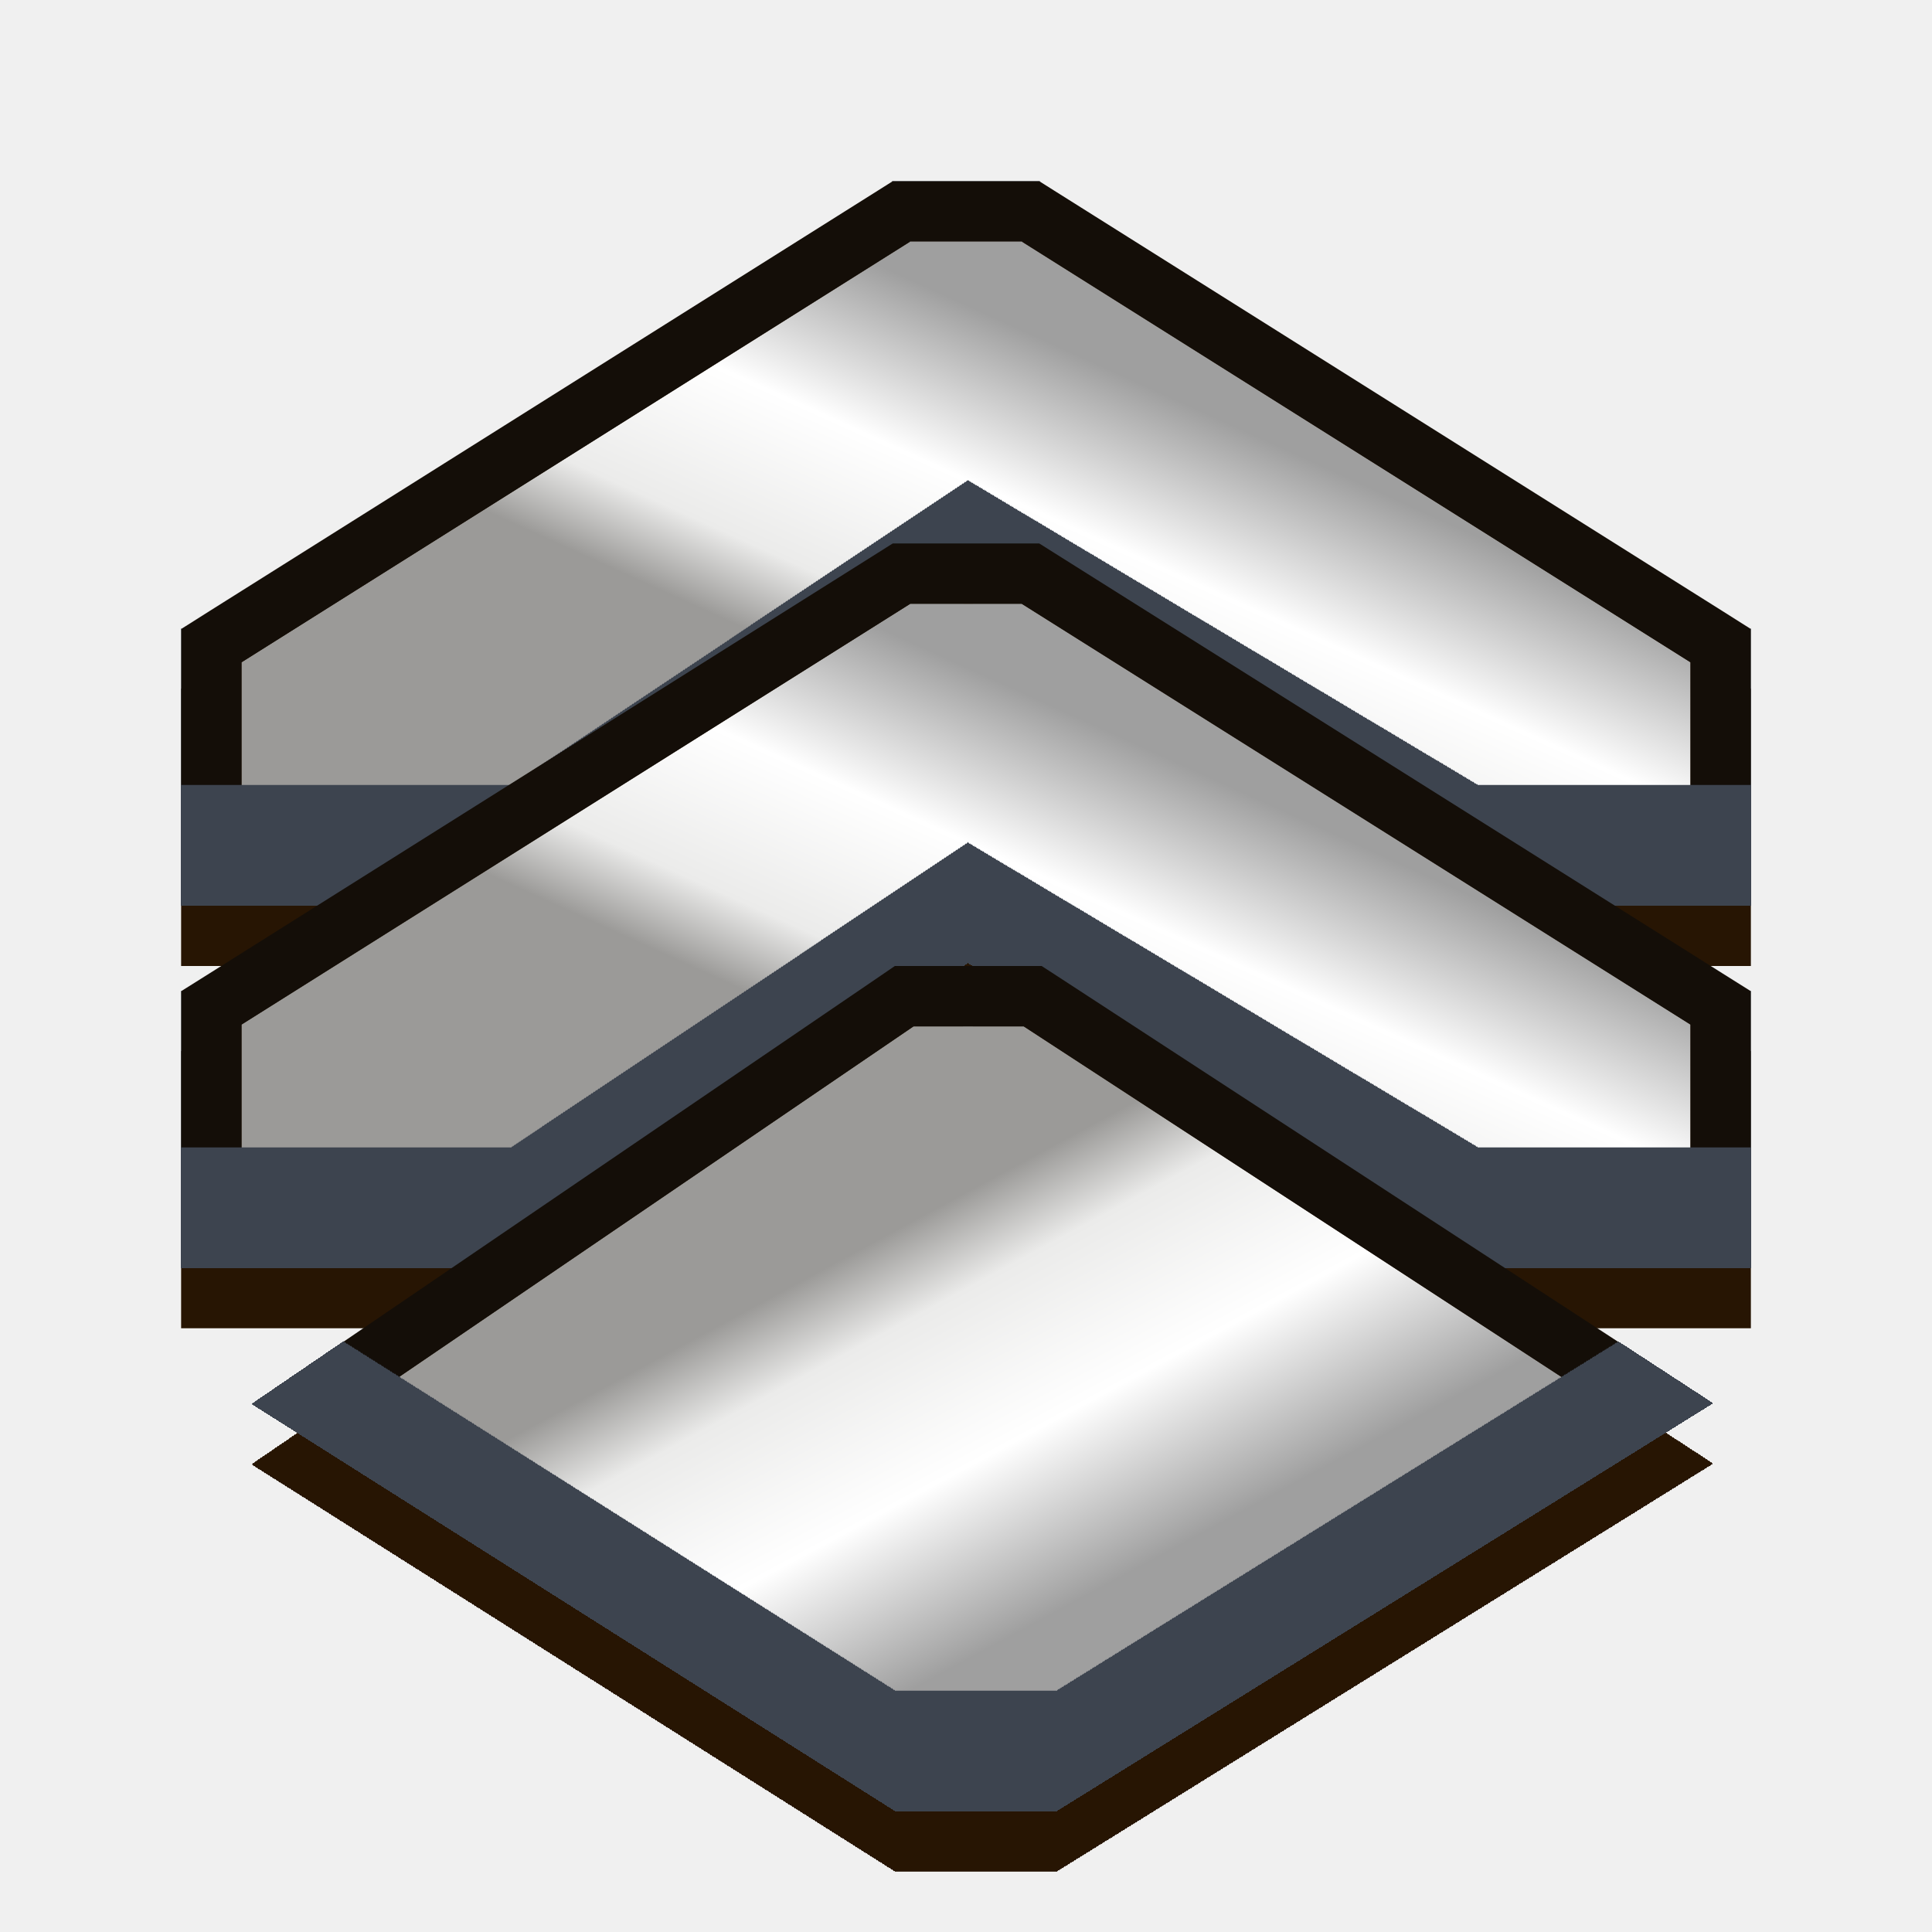
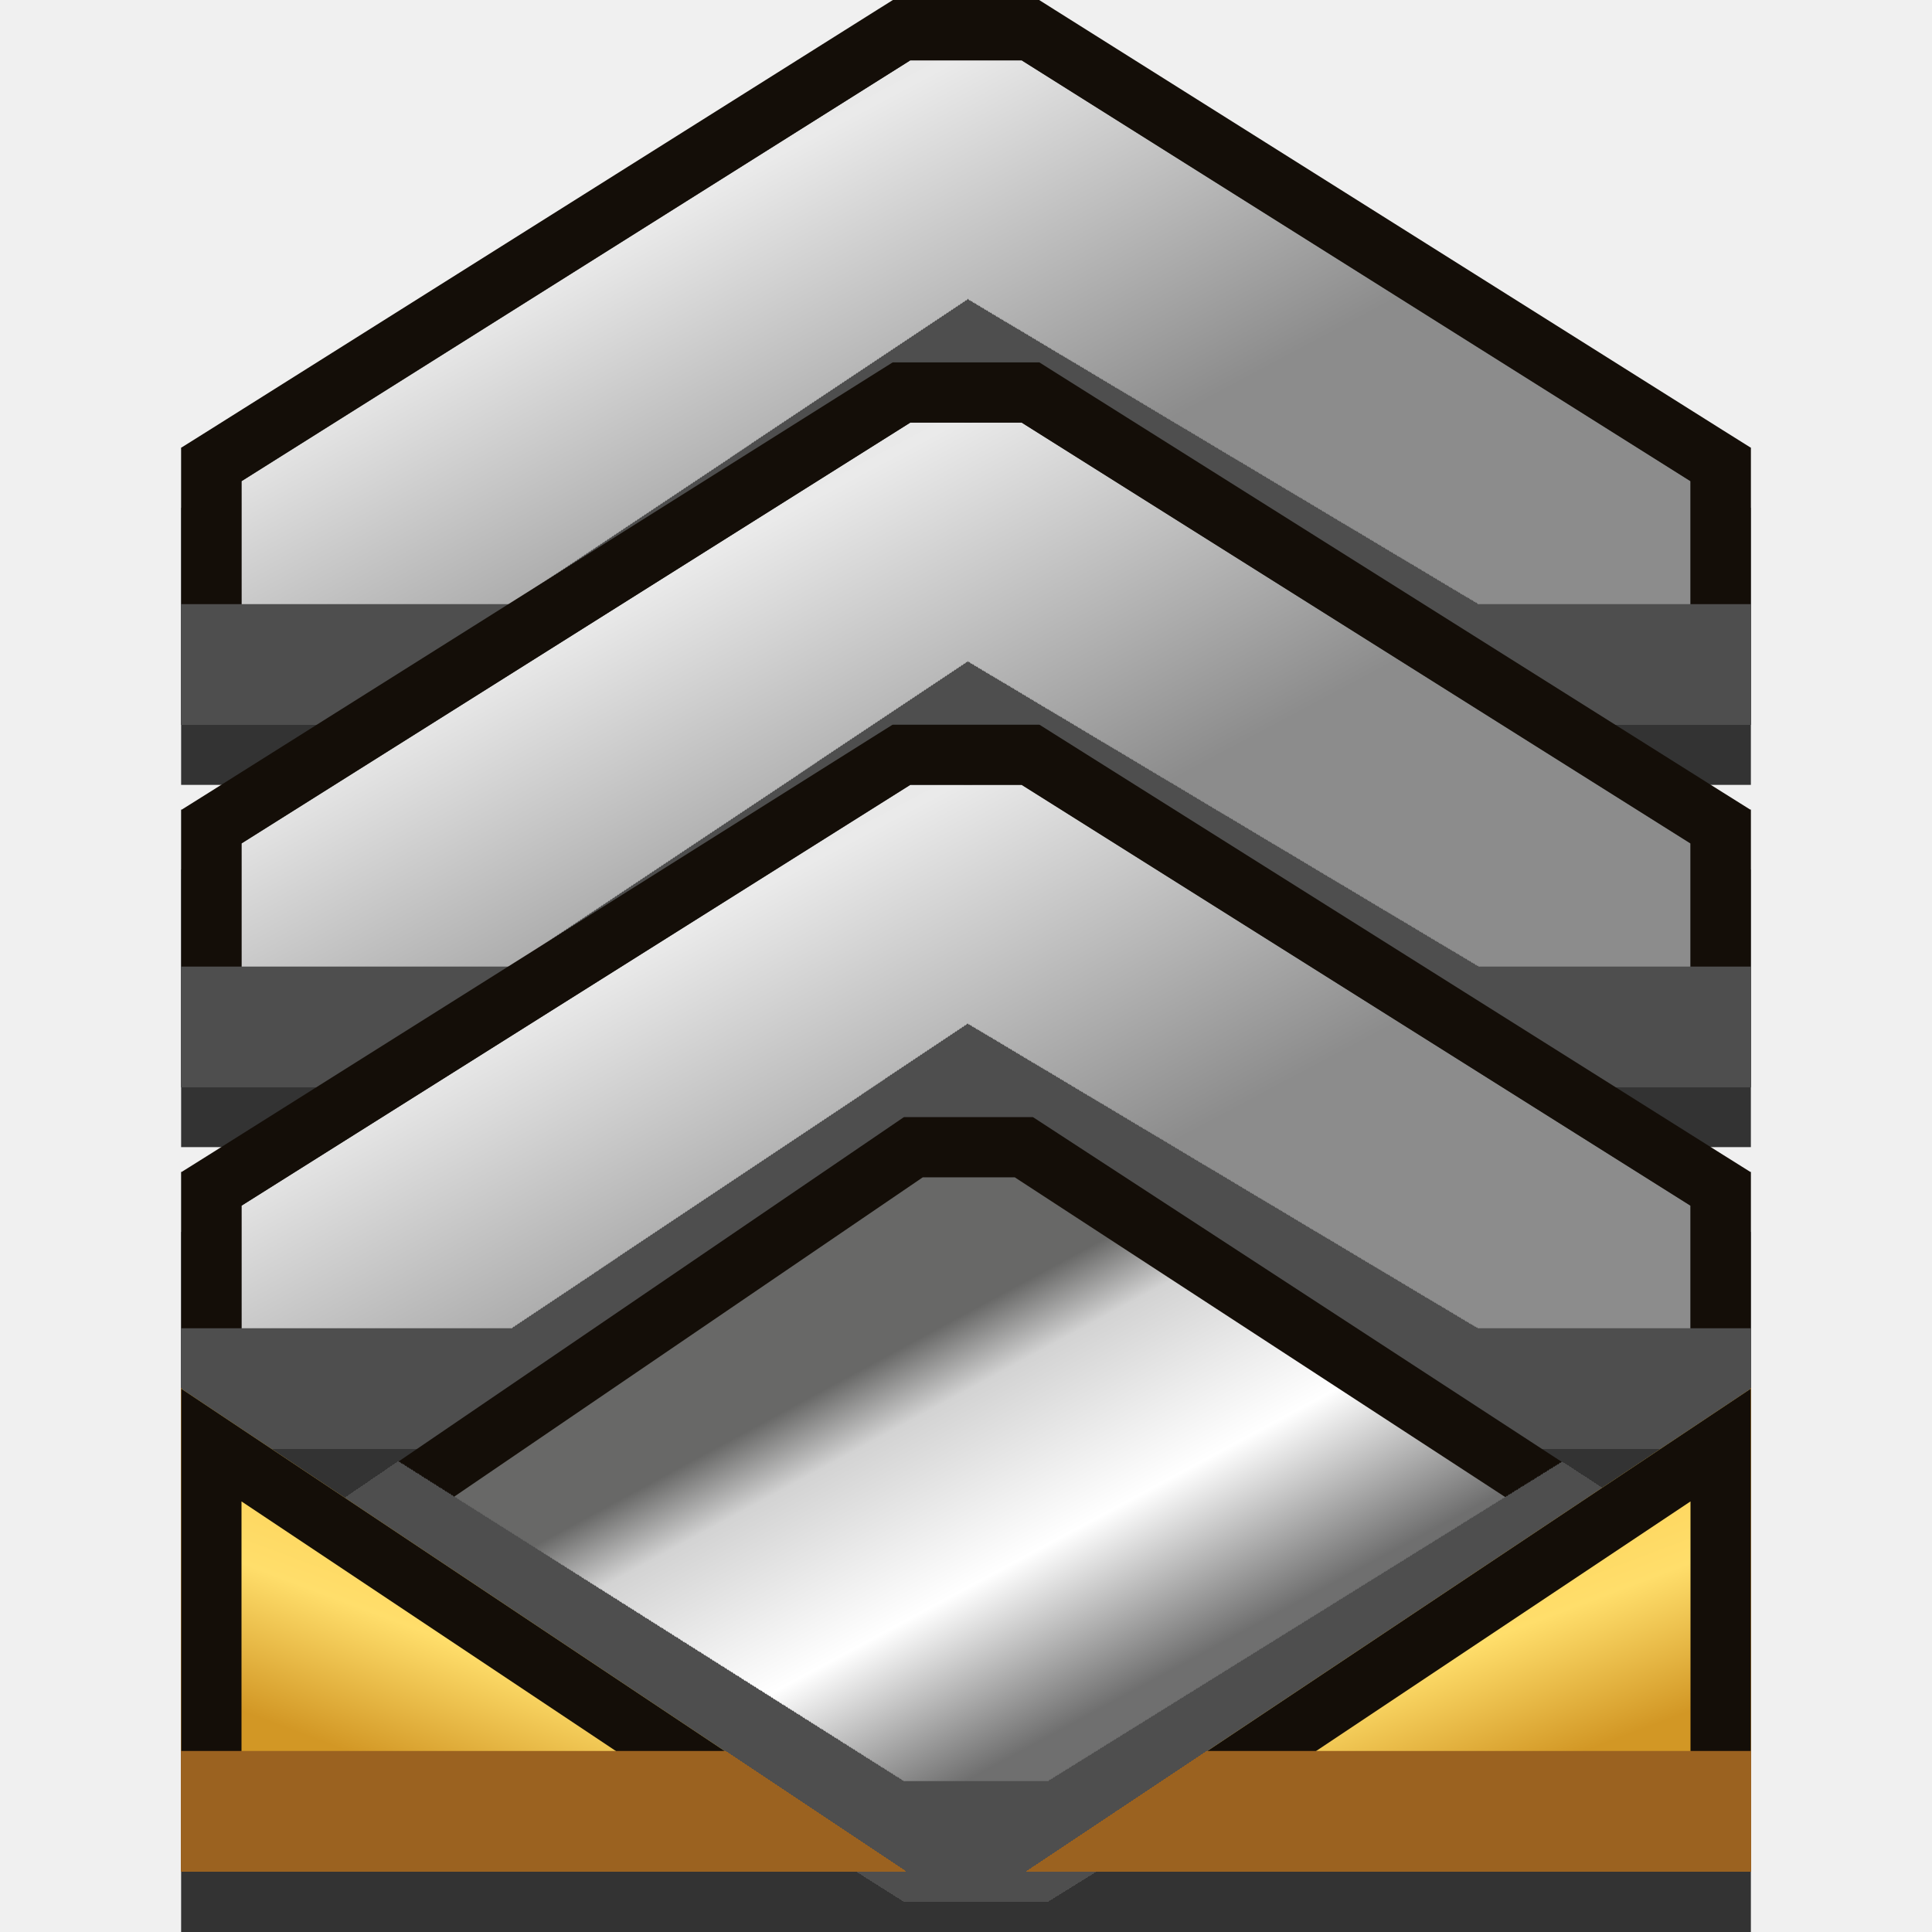
<svg xmlns="http://www.w3.org/2000/svg" width="32" height="32" viewBox="0 0 32 32" fill="none">
-   <g filter="url(#filter0_di)">
-     <path d="M16 8.762L24.769 14L28 14L28 10.97L16.923 4L15.077 4L4 10.97L4 14L8.154 14L16 8.762Z" fill="url(#paint0_linear)" />
-     <path d="M24.513 14.429L24.631 14.5L24.769 14.5L28 14.5L28.5 14.5L28.5 14L28.5 10.97L28.5 10.694L28.266 10.546L17.189 3.577L17.067 3.5L16.923 3.5L15.077 3.5L14.933 3.5L14.811 3.577L3.734 10.546L3.5 10.694L3.5 10.97L3.5 14L3.5 14.5L4 14.5L8.154 14.5L8.305 14.5L8.431 14.416L16.015 9.353L24.513 14.429Z" stroke="#140E08" />
-   </g>
-   <g filter="url(#filter1_di)">
-     <path d="M16 14.762L24.769 20L28 20L28 16.97L16.923 10L15.077 10L4 16.97L4 20L8.154 20L16 14.762Z" fill="url(#paint1_linear)" />
-     <path d="M24.513 20.429L24.631 20.5L24.769 20.5L28 20.5L28.5 20.5L28.5 20L28.5 16.97L28.5 16.694L28.266 16.547L17.189 9.577L17.067 9.5L16.923 9.5L15.077 9.5L14.933 9.5L14.811 9.577L3.734 16.547L3.5 16.694L3.5 16.97L3.5 20L3.5 20.5L4 20.5L8.154 20.5L8.305 20.5L8.431 20.416L16.015 15.353L24.513 20.429Z" stroke="#140E08" />
-   </g>
-   <g filter="url(#filter2_di)">
-     <path d="M16.956 17H15.13L6 23.222L15.13 29H17.2L26.5 23.222L16.956 17Z" fill="url(#paint2_linear)" />
-     <path d="M15.13 16.5H14.976L14.849 16.587L5.718 22.809L5.089 23.238L5.733 23.645L14.863 29.422L14.986 29.5H15.13H17.2H17.343L17.464 29.425L26.764 23.647L27.431 23.232L26.773 22.803L17.23 16.581L17.105 16.5H16.956H15.13Z" stroke="#140E08" />
+   <g clip-path="url(#clip0_352_1010)">
+     <g filter="url(#filter0_di_352_1010)">
+       <path d="M16 5.762L24.769 11L28 11L28 7.97L16.923 1L15.077 1L4 7.97L4 11L8.154 11L16 5.762Z" fill="url(#paint0_linear_352_1010)" />
+       <path d="M17.067 0.5L17.189 0.577L28.267 7.547L28.5 7.693L28.5 11.5L24.631 11.5L24.513 11.43L16.014 6.354L8.432 11.416L8.306 11.5L3.5 11.5L3.5 7.693L3.733 7.547L14.81 0.577L14.933 0.5L17.067 0.5Z" stroke="#140E08" />
+     </g>
+     <g filter="url(#filter1_di_352_1010)">
+       <path d="M16 11.762L24.769 17L28 17L28 13.97L16.923 7L15.077 7L4 13.97L4 17L8.154 17L16 11.762Z" fill="url(#paint1_linear_352_1010)" />
+       <path d="M17.067 6.5L17.189 6.577L28.267 13.547L28.5 13.693L28.5 17.5L24.631 17.5L24.513 17.43L16.014 12.354L8.432 17.416L8.306 17.5L3.5 17.5L3.5 13.693L3.733 13.547L14.81 6.577L14.933 6.5L17.067 6.5Z" stroke="#140E08" />
+     </g>
+     <g filter="url(#filter2_di_352_1010)">
+       <path d="M16 17.762L24.769 23L28 23L28 19.97L16.923 13L15.077 13L4 19.97L4 23L8.154 23L16 17.762Z" fill="url(#paint2_linear_352_1010)" />
+       <path d="M17.067 12.5L17.189 12.577L28.267 19.547L28.5 19.693L28.5 23.5L24.631 23.5L24.513 23.43L16.014 18.354L8.432 23.416L8.306 23.5L3.5 23.5L3.5 19.693L3.733 19.547L14.81 12.577L14.933 12.5L17.067 12.5Z" stroke="#140E08" />
+     </g>
+     <g filter="url(#filter3_di_352_1010)">
+       <path d="M16.956 19H15.13L6 25.222L15.13 31H17.2L26.5 25.222L16.956 19Z" fill="url(#paint3_linear_352_1010)" />
+       <path d="M16.956 19H15.13L6 25.222L15.13 31H17.2L26.5 25.222L16.956 19Z" stroke="#140E08" />
+     </g>
+     <g filter="url(#filter4_di_352_1010)">
+       <path d="M3 23L15 31H3V23Z" fill="url(#paint4_linear_352_1010)" />
+       <path d="M13.349 30.5H3.5V23.934L13.349 30.5Z" stroke="#140E08" />
+     </g>
+     <g filter="url(#filter5_di_352_1010)">
+       <path d="M29 23L17 31H29V23Z" fill="url(#paint5_linear_352_1010)" />
+       <path d="M18.651 30.5H28.5V23.934L18.651 30.5Z" stroke="#140E08" />
+     </g>
  </g>
  <defs>
-     <filter id="filter0_di" x="3" y="3" width="26" height="13" filterUnits="userSpaceOnUse" color-interpolation-filters="sRGB">
+     <filter id="filter0_di_352_1010" x="3" y="0" width="26" height="13" filterUnits="userSpaceOnUse" color-interpolation-filters="sRGB">
      <feFlood flood-opacity="0" result="BackgroundImageFix" />
-       <feColorMatrix in="SourceAlpha" type="matrix" values="0 0 0 0 0 0 0 0 0 0 0 0 0 0 0 0 0 0 127 0" />
+       <feColorMatrix in="SourceAlpha" type="matrix" values="0 0 0 0 0 0 0 0 0 0 0 0 0 0 0 0 0 0 127 0" result="hardAlpha" />
      <feOffset dy="1" />
-       <feColorMatrix type="matrix" values="0 0 0 0 0.153 0 0 0 0 0.082 0 0 0 0 0.012 0 0 0 1 0" />
-       <feBlend mode="normal" in2="BackgroundImageFix" result="effect1_dropShadow" />
-       <feBlend mode="normal" in="SourceGraphic" in2="effect1_dropShadow" result="shape" />
+       <feColorMatrix type="matrix" values="0 0 0 0 0.2 0 0 0 0 0.2 0 0 0 0 0.2 0 0 0 1 0" />
+       <feBlend mode="normal" in2="BackgroundImageFix" result="effect1_dropShadow_352_1010" />
+       <feBlend mode="normal" in="SourceGraphic" in2="effect1_dropShadow_352_1010" result="shape" />
      <feColorMatrix in="SourceAlpha" type="matrix" values="0 0 0 0 0 0 0 0 0 0 0 0 0 0 0 0 0 0 127 0" result="hardAlpha" />
      <feOffset dy="-2" />
      <feComposite in2="hardAlpha" operator="arithmetic" k2="-1" k3="1" />
-       <feColorMatrix type="matrix" values="0 0 0 0 0.24 0 0 0 0 0.267 0 0 0 0 0.308 0 0 0 1 0" />
-       <feBlend mode="normal" in2="shape" result="effect2_innerShadow" />
+       <feColorMatrix type="matrix" values="0 0 0 0 0.304 0 0 0 0 0.304 0 0 0 0 0.304 0 0 0 1 0" />
+       <feBlend mode="normal" in2="shape" result="effect2_innerShadow_352_1010" />
    </filter>
-     <filter id="filter1_di" x="3" y="9" width="26" height="13" filterUnits="userSpaceOnUse" color-interpolation-filters="sRGB">
+     <filter id="filter1_di_352_1010" x="3" y="6" width="26" height="13" filterUnits="userSpaceOnUse" color-interpolation-filters="sRGB">
      <feFlood flood-opacity="0" result="BackgroundImageFix" />
-       <feColorMatrix in="SourceAlpha" type="matrix" values="0 0 0 0 0 0 0 0 0 0 0 0 0 0 0 0 0 0 127 0" />
+       <feColorMatrix in="SourceAlpha" type="matrix" values="0 0 0 0 0 0 0 0 0 0 0 0 0 0 0 0 0 0 127 0" result="hardAlpha" />
      <feOffset dy="1" />
-       <feColorMatrix type="matrix" values="0 0 0 0 0.153 0 0 0 0 0.082 0 0 0 0 0.012 0 0 0 1 0" />
-       <feBlend mode="normal" in2="BackgroundImageFix" result="effect1_dropShadow" />
-       <feBlend mode="normal" in="SourceGraphic" in2="effect1_dropShadow" result="shape" />
+       <feColorMatrix type="matrix" values="0 0 0 0 0.2 0 0 0 0 0.2 0 0 0 0 0.2 0 0 0 1 0" />
+       <feBlend mode="normal" in2="BackgroundImageFix" result="effect1_dropShadow_352_1010" />
+       <feBlend mode="normal" in="SourceGraphic" in2="effect1_dropShadow_352_1010" result="shape" />
      <feColorMatrix in="SourceAlpha" type="matrix" values="0 0 0 0 0 0 0 0 0 0 0 0 0 0 0 0 0 0 127 0" result="hardAlpha" />
      <feOffset dy="-2" />
      <feComposite in2="hardAlpha" operator="arithmetic" k2="-1" k3="1" />
-       <feColorMatrix type="matrix" values="0 0 0 0 0.24 0 0 0 0 0.267 0 0 0 0 0.308 0 0 0 1 0" />
-       <feBlend mode="normal" in2="shape" result="effect2_innerShadow" />
+       <feColorMatrix type="matrix" values="0 0 0 0 0.304 0 0 0 0 0.304 0 0 0 0 0.304 0 0 0 1 0" />
+       <feBlend mode="normal" in2="shape" result="effect2_innerShadow_352_1010" />
    </filter>
-     <filter id="filter2_di" x="4.179" y="16" width="24.183" height="15" filterUnits="userSpaceOnUse" color-interpolation-filters="sRGB">
+     <filter id="filter2_di_352_1010" x="3" y="12" width="26" height="13" filterUnits="userSpaceOnUse" color-interpolation-filters="sRGB">
      <feFlood flood-opacity="0" result="BackgroundImageFix" />
-       <feColorMatrix in="SourceAlpha" type="matrix" values="0 0 0 0 0 0 0 0 0 0 0 0 0 0 0 0 0 0 127 0" />
+       <feColorMatrix in="SourceAlpha" type="matrix" values="0 0 0 0 0 0 0 0 0 0 0 0 0 0 0 0 0 0 127 0" result="hardAlpha" />
      <feOffset dy="1" />
-       <feColorMatrix type="matrix" values="0 0 0 0 0.153 0 0 0 0 0.082 0 0 0 0 0.012 0 0 0 1 0" />
-       <feBlend mode="normal" in2="BackgroundImageFix" result="effect1_dropShadow" />
-       <feBlend mode="normal" in="SourceGraphic" in2="effect1_dropShadow" result="shape" />
+       <feColorMatrix type="matrix" values="0 0 0 0 0.2 0 0 0 0 0.2 0 0 0 0 0.2 0 0 0 1 0" />
+       <feBlend mode="normal" in2="BackgroundImageFix" result="effect1_dropShadow_352_1010" />
+       <feBlend mode="normal" in="SourceGraphic" in2="effect1_dropShadow_352_1010" result="shape" />
      <feColorMatrix in="SourceAlpha" type="matrix" values="0 0 0 0 0 0 0 0 0 0 0 0 0 0 0 0 0 0 127 0" result="hardAlpha" />
      <feOffset dy="-2" />
      <feComposite in2="hardAlpha" operator="arithmetic" k2="-1" k3="1" />
-       <feColorMatrix type="matrix" values="0 0 0 0 0.24 0 0 0 0 0.267 0 0 0 0 0.308 0 0 0 1 0" />
-       <feBlend mode="normal" in2="shape" result="effect2_innerShadow" />
+       <feColorMatrix type="matrix" values="0 0 0 0 0.304 0 0 0 0 0.304 0 0 0 0 0.304 0 0 0 1 0" />
+       <feBlend mode="normal" in2="shape" result="effect2_innerShadow_352_1010" />
    </filter>
-     <linearGradient id="paint0_linear" x1="25.119" y1="5.025" x2="19.256" y2="17.972" gradientUnits="userSpaceOnUse">
-       <stop offset="0.266" stop-color="#9F9F9F" />
+     <filter id="filter3_di_352_1010" x="5.089" y="18.5" width="22.342" height="14" filterUnits="userSpaceOnUse" color-interpolation-filters="sRGB">
+       <feFlood flood-opacity="0" result="BackgroundImageFix" />
+       <feColorMatrix in="SourceAlpha" type="matrix" values="0 0 0 0 0 0 0 0 0 0 0 0 0 0 0 0 0 0 127 0" result="hardAlpha" />
+       <feOffset dy="1" />
+       <feColorMatrix type="matrix" values="0 0 0 0 0.2 0 0 0 0 0.2 0 0 0 0 0.2 0 0 0 1 0" />
+       <feBlend mode="normal" in2="BackgroundImageFix" result="effect1_dropShadow_352_1010" />
+       <feBlend mode="normal" in="SourceGraphic" in2="effect1_dropShadow_352_1010" result="shape" />
+       <feColorMatrix in="SourceAlpha" type="matrix" values="0 0 0 0 0 0 0 0 0 0 0 0 0 0 0 0 0 0 127 0" result="hardAlpha" />
+       <feOffset dy="-2" />
+       <feComposite in2="hardAlpha" operator="arithmetic" k2="-1" k3="1" />
+       <feColorMatrix type="matrix" values="0 0 0 0 0.304 0 0 0 0 0.304 0 0 0 0 0.304 0 0 0 1 0" />
+       <feBlend mode="normal" in2="shape" result="effect2_innerShadow_352_1010" />
+     </filter>
+     <filter id="filter4_di_352_1010" x="3" y="23" width="12" height="9" filterUnits="userSpaceOnUse" color-interpolation-filters="sRGB">
+       <feFlood flood-opacity="0" result="BackgroundImageFix" />
+       <feColorMatrix in="SourceAlpha" type="matrix" values="0 0 0 0 0 0 0 0 0 0 0 0 0 0 0 0 0 0 127 0" result="hardAlpha" />
+       <feOffset dy="1" />
+       <feColorMatrix type="matrix" values="0 0 0 0 0.2 0 0 0 0 0.2 0 0 0 0 0.2 0 0 0 1 0" />
+       <feBlend mode="normal" in2="BackgroundImageFix" result="effect1_dropShadow_352_1010" />
+       <feBlend mode="normal" in="SourceGraphic" in2="effect1_dropShadow_352_1010" result="shape" />
+       <feColorMatrix in="SourceAlpha" type="matrix" values="0 0 0 0 0 0 0 0 0 0 0 0 0 0 0 0 0 0 127 0" result="hardAlpha" />
+       <feOffset dy="-2" />
+       <feComposite in2="hardAlpha" operator="arithmetic" k2="-1" k3="1" />
+       <feColorMatrix type="matrix" values="0 0 0 0 0.608 0 0 0 0 0.386 0 0 0 0 0.124 0 0 0 1 0" />
+       <feBlend mode="normal" in2="shape" result="effect2_innerShadow_352_1010" />
+     </filter>
+     <filter id="filter5_di_352_1010" x="17" y="23" width="12" height="9" filterUnits="userSpaceOnUse" color-interpolation-filters="sRGB">
+       <feFlood flood-opacity="0" result="BackgroundImageFix" />
+       <feColorMatrix in="SourceAlpha" type="matrix" values="0 0 0 0 0 0 0 0 0 0 0 0 0 0 0 0 0 0 127 0" result="hardAlpha" />
+       <feOffset dy="1" />
+       <feColorMatrix type="matrix" values="0 0 0 0 0.2 0 0 0 0 0.2 0 0 0 0 0.2 0 0 0 1 0" />
+       <feBlend mode="normal" in2="BackgroundImageFix" result="effect1_dropShadow_352_1010" />
+       <feBlend mode="normal" in="SourceGraphic" in2="effect1_dropShadow_352_1010" result="shape" />
+       <feColorMatrix in="SourceAlpha" type="matrix" values="0 0 0 0 0 0 0 0 0 0 0 0 0 0 0 0 0 0 127 0" result="hardAlpha" />
+       <feOffset dy="-2" />
+       <feComposite in2="hardAlpha" operator="arithmetic" k2="-1" k3="1" />
+       <feColorMatrix type="matrix" values="0 0 0 0 0.608 0 0 0 0 0.386 0 0 0 0 0.124 0 0 0 1 0" />
+       <feBlend mode="normal" in2="shape" result="effect2_innerShadow_352_1010" />
+     </filter>
+     <linearGradient id="paint0_linear_352_1010" x1="26.5" y1="10.424" x2="10.486" y2="-19.675" gradientUnits="userSpaceOnUse">
+       <stop offset="0.188" stop-color="#8C8C8C" />
+       <stop offset="0.391" stop-color="#EAEAEA" />
+       <stop offset="0.661" stop-color="#C9C9C9" />
+       <stop offset="0.823" stop-color="#A4A4A4" />
+     </linearGradient>
+     <linearGradient id="paint1_linear_352_1010" x1="26.5" y1="16.424" x2="10.486" y2="-13.675" gradientUnits="userSpaceOnUse">
+       <stop offset="0.188" stop-color="#8C8C8C" />
+       <stop offset="0.391" stop-color="#EAEAEA" />
+       <stop offset="0.661" stop-color="#C9C9C9" />
+       <stop offset="0.823" stop-color="#A4A4A4" />
+     </linearGradient>
+     <linearGradient id="paint2_linear_352_1010" x1="26.5" y1="22.424" x2="10.486" y2="-7.675" gradientUnits="userSpaceOnUse">
+       <stop offset="0.188" stop-color="#8C8C8C" />
+       <stop offset="0.391" stop-color="#EAEAEA" />
+       <stop offset="0.661" stop-color="#C9C9C9" />
+       <stop offset="0.823" stop-color="#A4A4A4" />
+     </linearGradient>
+     <linearGradient id="paint3_linear_352_1010" x1="24.398" y1="29.56" x2="17.207" y2="16.207" gradientUnits="userSpaceOnUse">
+       <stop offset="0.266" stop-color="#6F6F6F" />
      <stop offset="0.451" stop-color="white" />
-       <stop offset="0.623" stop-color="#EBEBEA" />
-       <stop offset="0.716" stop-color="#9B9A98" />
+       <stop offset="0.641" stop-color="#D3D3D3" />
+       <stop offset="0.716" stop-color="#686867" />
    </linearGradient>
-     <linearGradient id="paint1_linear" x1="25.119" y1="11.025" x2="19.256" y2="23.972" gradientUnits="userSpaceOnUse">
-       <stop offset="0.266" stop-color="#9F9F9F" />
-       <stop offset="0.451" stop-color="white" />
-       <stop offset="0.623" stop-color="#EBEBEA" />
-       <stop offset="0.716" stop-color="#9B9A98" />
+     <linearGradient id="paint4_linear_352_1010" x1="3.691" y1="30.5" x2="7.692" y2="19.91" gradientUnits="userSpaceOnUse">
+       <stop offset="0.188" stop-color="#D29725" />
+       <stop offset="0.391" stop-color="#FFDE6B" />
+       <stop offset="0.661" stop-color="#FBCA4D" />
+       <stop offset="0.823" stop-color="#D68408" />
    </linearGradient>
-     <linearGradient id="paint2_linear" x1="24.398" y1="27.56" x2="17.207" y2="14.207" gradientUnits="userSpaceOnUse">
-       <stop offset="0.266" stop-color="#9F9F9F" />
-       <stop offset="0.451" stop-color="white" />
-       <stop offset="0.623" stop-color="#EBEBEA" />
-       <stop offset="0.716" stop-color="#9B9A98" />
+     <linearGradient id="paint5_linear_352_1010" x1="28.309" y1="30.5" x2="24.308" y2="19.91" gradientUnits="userSpaceOnUse">
+       <stop offset="0.188" stop-color="#D29725" />
+       <stop offset="0.391" stop-color="#FFDE6B" />
+       <stop offset="0.661" stop-color="#FBCA4D" />
+       <stop offset="0.823" stop-color="#D68408" />
    </linearGradient>
+     <clipPath id="clip0_352_1010">
+       <rect width="32" height="32" fill="white" />
+     </clipPath>
  </defs>
</svg>
